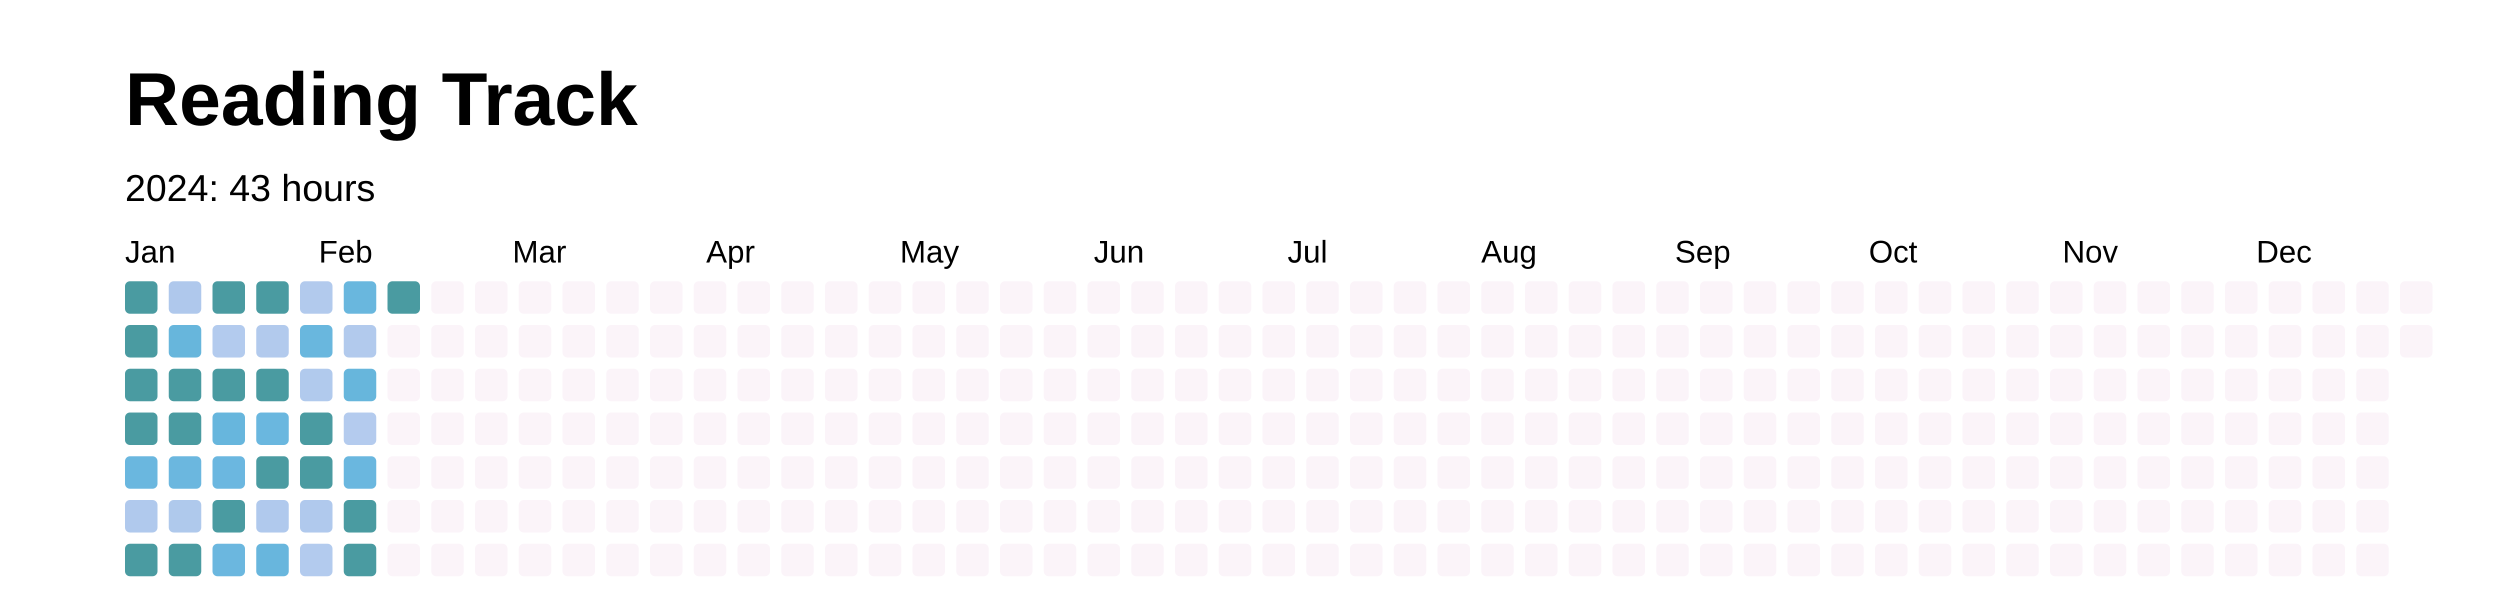
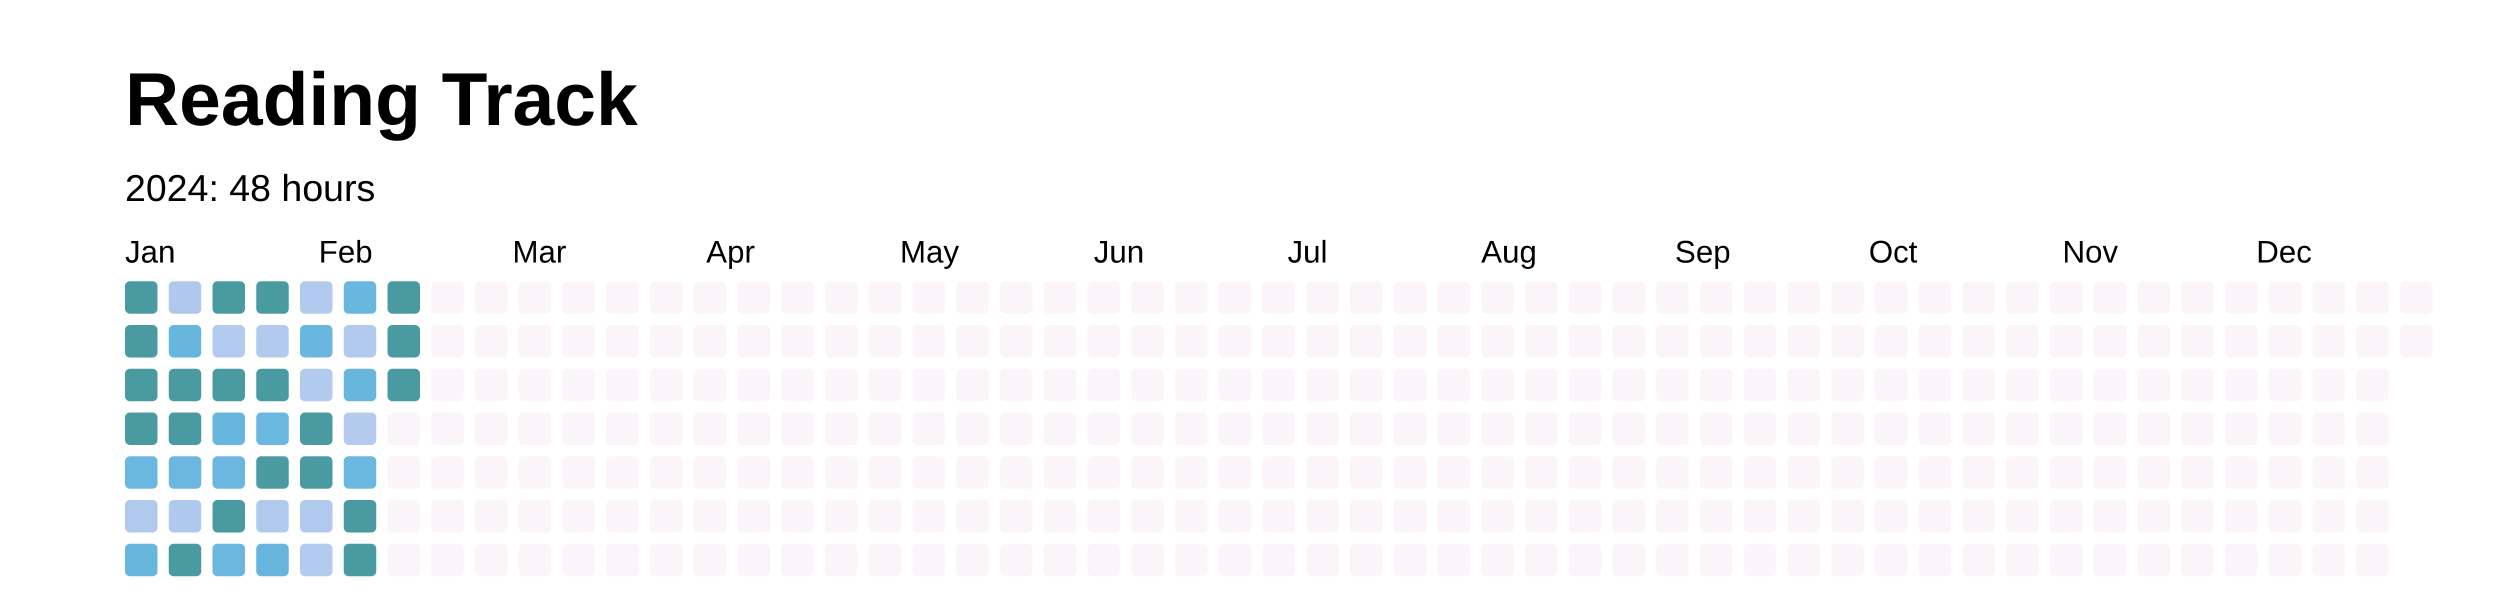
<svg xmlns="http://www.w3.org/2000/svg" baseProfile="full" height="48mm" version="1.1" viewBox="0,0,200,48" width="200mm">
  <defs />
  <rect fill="#FFFFFF" height="48" width="200" x="0" y="0" />
  <text fill="#000000" style="font-size:6px; font-family:Arial; font-weight:bold;" x="10" y="10">Reading Track</text>
-   <text dominant-baseline="hanging" fill="#000000" style="font-size:3.0px; font-family:Arial;" x="10" y="14">2024: 43 hours</text>
+   <text dominant-baseline="hanging" fill="#000000" style="font-size:3.0px; font-family:Arial;" x="10" y="14">2024: 48 hours</text>
  <text fill="#000000" style="font-size:2.5px; font-family:Arial" x="10.0" y="21.0">Jan</text>
  <text fill="#000000" style="font-size:2.5px; font-family:Arial" x="25.5" y="21.0">Feb</text>
  <text fill="#000000" style="font-size:2.5px; font-family:Arial" x="41.0" y="21.0">Mar</text>
  <text fill="#000000" style="font-size:2.5px; font-family:Arial" x="56.5" y="21.0">Apr</text>
  <text fill="#000000" style="font-size:2.5px; font-family:Arial" x="72.0" y="21.0">May</text>
  <text fill="#000000" style="font-size:2.5px; font-family:Arial" x="87.5" y="21.0">Jun</text>
  <text fill="#000000" style="font-size:2.5px; font-family:Arial" x="103.0" y="21.0">Jul</text>
  <text fill="#000000" style="font-size:2.5px; font-family:Arial" x="118.5" y="21.0">Aug</text>
  <text fill="#000000" style="font-size:2.5px; font-family:Arial" x="134.0" y="21.0">Sep</text>
  <text fill="#000000" style="font-size:2.5px; font-family:Arial" x="149.5" y="21.0">Oct</text>
  <text fill="#000000" style="font-size:2.5px; font-family:Arial" x="165.0" y="21.0">Nov</text>
  <text fill="#000000" style="font-size:2.5px; font-family:Arial" x="180.5" y="21.0">Dec</text>
  <rect fill="#4a9ba1" height="2.6" rx="0.4" ry="0.4" width="2.6" x="10.0" y="22.5" />
  <rect fill="#4a9ba1" height="2.6" rx="0.4" ry="0.4" width="2.6" x="10.0" y="26.0" />
  <rect fill="#4a9ba1" height="2.6" rx="0.4" ry="0.4" width="2.6" x="10.0" y="29.5" />
  <rect fill="#4a9ba1" height="2.6" rx="0.4" ry="0.4" width="2.6" x="10.0" y="33.0" />
  <rect fill="#6ab7df" height="2.6" rx="0.4" ry="0.4" width="2.6" x="10.0" y="36.5" />
  <rect fill="#b0c9ed" height="2.6" rx="0.4" ry="0.4" width="2.6" x="10.0" y="40.0" />
-   <rect fill="#4a9ba1" height="2.6" rx="0.4" ry="0.4" width="2.6" x="10.0" y="43.5" />
+   <rect fill="#67b6dc" height="2.6" rx="0.4" ry="0.4" width="2.6" x="10.0" y="43.5" />
  <rect fill="#afc8ec" height="2.6" rx="0.4" ry="0.4" width="2.6" x="13.5" y="22.5" />
  <rect fill="#67b6dc" height="2.6" rx="0.4" ry="0.4" width="2.6" x="13.5" y="26.0" />
  <rect fill="#4a9ba1" height="2.6" rx="0.4" ry="0.4" width="2.6" x="13.5" y="29.5" />
  <rect fill="#4a9ba1" height="2.6" rx="0.4" ry="0.4" width="2.6" x="13.5" y="33.0" />
  <rect fill="#6bb7df" height="2.6" rx="0.4" ry="0.4" width="2.6" x="13.5" y="36.5" />
  <rect fill="#afc9ec" height="2.6" rx="0.4" ry="0.4" width="2.6" x="13.5" y="40.0" />
  <rect fill="#4a9ba1" height="2.6" rx="0.4" ry="0.4" width="2.6" x="13.5" y="43.5" />
  <rect fill="#4a9ba1" height="2.6" rx="0.4" ry="0.4" width="2.6" x="17.0" y="22.5" />
  <rect fill="#b3cbee" height="2.6" rx="0.4" ry="0.4" width="2.6" x="17.0" y="26.0" />
  <rect fill="#4a9ba1" height="2.6" rx="0.4" ry="0.4" width="2.6" x="17.0" y="29.5" />
  <rect fill="#67b6dd" height="2.6" rx="0.4" ry="0.4" width="2.6" x="17.0" y="33.0" />
  <rect fill="#6bb7e0" height="2.6" rx="0.4" ry="0.4" width="2.6" x="17.0" y="36.5" />
  <rect fill="#4a9ba1" height="2.6" rx="0.4" ry="0.4" width="2.6" x="17.0" y="40.0" />
  <rect fill="#6bb7df" height="2.6" rx="0.4" ry="0.4" width="2.6" x="17.0" y="43.5" />
  <rect fill="#4a9ba1" height="2.6" rx="0.4" ry="0.4" width="2.6" x="20.5" y="22.5" />
  <rect fill="#b2caed" height="2.6" rx="0.4" ry="0.4" width="2.6" x="20.5" y="26.0" />
  <rect fill="#4a9ba1" height="2.6" rx="0.4" ry="0.4" width="2.6" x="20.5" y="29.5" />
  <rect fill="#6ab7df" height="2.6" rx="0.4" ry="0.4" width="2.6" x="20.5" y="33.0" />
  <rect fill="#4a9ba1" height="2.6" rx="0.4" ry="0.4" width="2.6" x="20.5" y="36.5" />
  <rect fill="#b0c9ed" height="2.6" rx="0.4" ry="0.4" width="2.6" x="20.5" y="40.0" />
  <rect fill="#68b6dd" height="2.6" rx="0.4" ry="0.4" width="2.6" x="20.5" y="43.5" />
  <rect fill="#b2caed" height="2.6" rx="0.4" ry="0.4" width="2.6" x="24.0" y="22.5" />
  <rect fill="#69b7de" height="2.6" rx="0.4" ry="0.4" width="2.6" x="24.0" y="26.0" />
  <rect fill="#b1caed" height="2.6" rx="0.4" ry="0.4" width="2.6" x="24.0" y="29.5" />
  <rect fill="#4a9ba1" height="2.6" rx="0.4" ry="0.4" width="2.6" x="24.0" y="33.0" />
  <rect fill="#4a9ba1" height="2.6" rx="0.4" ry="0.4" width="2.6" x="24.0" y="36.5" />
  <rect fill="#b0c9ed" height="2.6" rx="0.4" ry="0.4" width="2.6" x="24.0" y="40.0" />
  <rect fill="#b3cbee" height="2.6" rx="0.4" ry="0.4" width="2.6" x="24.0" y="43.5" />
  <rect fill="#69b7de" height="2.6" rx="0.4" ry="0.4" width="2.6" x="27.5" y="22.5" />
  <rect fill="#b2caed" height="2.6" rx="0.4" ry="0.4" width="2.6" x="27.5" y="26.0" />
  <rect fill="#67b6dc" height="2.6" rx="0.4" ry="0.4" width="2.6" x="27.5" y="29.5" />
  <rect fill="#b4cbee" height="2.6" rx="0.4" ry="0.4" width="2.6" x="27.5" y="33.0" />
  <rect fill="#6ab7df" height="2.6" rx="0.4" ry="0.4" width="2.6" x="27.5" y="36.5" />
  <rect fill="#4a9ba1" height="2.6" rx="0.4" ry="0.4" width="2.6" x="27.5" y="40.0" />
  <rect fill="#4a9ba1" height="2.6" rx="0.4" ry="0.4" width="2.6" x="27.5" y="43.5" />
  <rect fill="#4a9ba1" height="2.6" rx="0.4" ry="0.4" width="2.6" x="31.0" y="22.5" />
-   <rect fill="#FBF4F9" height="2.6" rx="0.4" ry="0.4" width="2.6" x="31.0" y="26.0" />
-   <rect fill="#FBF4F9" height="2.6" rx="0.4" ry="0.4" width="2.6" x="31.0" y="29.5" />
+   <rect fill="#4a9ba1" height="2.6" rx="0.4" ry="0.4" width="2.6" x="31.0" y="26.0" />
+   <rect fill="#4a9ba1" height="2.6" rx="0.4" ry="0.4" width="2.6" x="31.0" y="29.5" />
  <rect fill="#FBF4F9" height="2.6" rx="0.4" ry="0.4" width="2.6" x="31.0" y="33.0" />
  <rect fill="#FBF4F9" height="2.6" rx="0.4" ry="0.4" width="2.6" x="31.0" y="36.5" />
  <rect fill="#FBF4F9" height="2.6" rx="0.4" ry="0.4" width="2.6" x="31.0" y="40.0" />
  <rect fill="#FBF4F9" height="2.6" rx="0.4" ry="0.4" width="2.6" x="31.0" y="43.5" />
  <rect fill="#FBF4F9" height="2.6" rx="0.4" ry="0.4" width="2.6" x="34.5" y="22.5" />
  <rect fill="#FBF4F9" height="2.6" rx="0.4" ry="0.4" width="2.6" x="34.5" y="26.0" />
  <rect fill="#FBF4F9" height="2.6" rx="0.4" ry="0.4" width="2.6" x="34.5" y="29.5" />
  <rect fill="#FBF4F9" height="2.6" rx="0.4" ry="0.4" width="2.6" x="34.5" y="33.0" />
  <rect fill="#FBF4F9" height="2.6" rx="0.4" ry="0.4" width="2.6" x="34.5" y="36.5" />
  <rect fill="#FBF4F9" height="2.6" rx="0.4" ry="0.4" width="2.6" x="34.5" y="40.0" />
  <rect fill="#FBF4F9" height="2.6" rx="0.4" ry="0.4" width="2.6" x="34.5" y="43.5" />
  <rect fill="#FBF4F9" height="2.6" rx="0.4" ry="0.4" width="2.6" x="38.0" y="22.5" />
  <rect fill="#FBF4F9" height="2.6" rx="0.4" ry="0.4" width="2.6" x="38.0" y="26.0" />
  <rect fill="#FBF4F9" height="2.6" rx="0.4" ry="0.4" width="2.6" x="38.0" y="29.5" />
  <rect fill="#FBF4F9" height="2.6" rx="0.4" ry="0.4" width="2.6" x="38.0" y="33.0" />
  <rect fill="#FBF4F9" height="2.6" rx="0.4" ry="0.4" width="2.6" x="38.0" y="36.5" />
  <rect fill="#FBF4F9" height="2.6" rx="0.4" ry="0.4" width="2.6" x="38.0" y="40.0" />
  <rect fill="#FBF4F9" height="2.6" rx="0.4" ry="0.4" width="2.6" x="38.0" y="43.5" />
  <rect fill="#FBF4F9" height="2.6" rx="0.4" ry="0.4" width="2.6" x="41.5" y="22.5" />
  <rect fill="#FBF4F9" height="2.6" rx="0.4" ry="0.4" width="2.6" x="41.5" y="26.0" />
  <rect fill="#FBF4F9" height="2.6" rx="0.4" ry="0.4" width="2.6" x="41.5" y="29.5" />
  <rect fill="#FBF4F9" height="2.6" rx="0.4" ry="0.4" width="2.6" x="41.5" y="33.0" />
  <rect fill="#FBF4F9" height="2.6" rx="0.4" ry="0.4" width="2.6" x="41.5" y="36.5" />
  <rect fill="#FBF4F9" height="2.6" rx="0.4" ry="0.4" width="2.6" x="41.5" y="40.0" />
  <rect fill="#FBF4F9" height="2.6" rx="0.4" ry="0.4" width="2.6" x="41.5" y="43.5" />
  <rect fill="#FBF4F9" height="2.6" rx="0.4" ry="0.4" width="2.6" x="45.0" y="22.5" />
  <rect fill="#FBF4F9" height="2.6" rx="0.4" ry="0.4" width="2.6" x="45.0" y="26.0" />
  <rect fill="#FBF4F9" height="2.6" rx="0.4" ry="0.4" width="2.6" x="45.0" y="29.5" />
  <rect fill="#FBF4F9" height="2.6" rx="0.4" ry="0.4" width="2.6" x="45.0" y="33.0" />
  <rect fill="#FBF4F9" height="2.6" rx="0.4" ry="0.4" width="2.6" x="45.0" y="36.5" />
  <rect fill="#FBF4F9" height="2.6" rx="0.4" ry="0.4" width="2.6" x="45.0" y="40.0" />
  <rect fill="#FBF4F9" height="2.6" rx="0.4" ry="0.4" width="2.6" x="45.0" y="43.5" />
  <rect fill="#FBF4F9" height="2.6" rx="0.4" ry="0.4" width="2.6" x="48.5" y="22.5" />
  <rect fill="#FBF4F9" height="2.6" rx="0.4" ry="0.4" width="2.6" x="48.5" y="26.0" />
  <rect fill="#FBF4F9" height="2.6" rx="0.4" ry="0.4" width="2.6" x="48.5" y="29.5" />
  <rect fill="#FBF4F9" height="2.6" rx="0.4" ry="0.4" width="2.6" x="48.5" y="33.0" />
  <rect fill="#FBF4F9" height="2.6" rx="0.4" ry="0.4" width="2.6" x="48.5" y="36.5" />
  <rect fill="#FBF4F9" height="2.6" rx="0.4" ry="0.4" width="2.6" x="48.5" y="40.0" />
  <rect fill="#FBF4F9" height="2.6" rx="0.4" ry="0.4" width="2.6" x="48.5" y="43.5" />
  <rect fill="#FBF4F9" height="2.6" rx="0.4" ry="0.4" width="2.6" x="52.0" y="22.5" />
  <rect fill="#FBF4F9" height="2.6" rx="0.4" ry="0.4" width="2.6" x="52.0" y="26.0" />
  <rect fill="#FBF4F9" height="2.6" rx="0.4" ry="0.4" width="2.6" x="52.0" y="29.5" />
  <rect fill="#FBF4F9" height="2.6" rx="0.4" ry="0.4" width="2.6" x="52.0" y="33.0" />
  <rect fill="#FBF4F9" height="2.6" rx="0.4" ry="0.4" width="2.6" x="52.0" y="36.5" />
  <rect fill="#FBF4F9" height="2.6" rx="0.4" ry="0.4" width="2.6" x="52.0" y="40.0" />
  <rect fill="#FBF4F9" height="2.6" rx="0.4" ry="0.4" width="2.6" x="52.0" y="43.5" />
  <rect fill="#FBF4F9" height="2.6" rx="0.4" ry="0.4" width="2.6" x="55.5" y="22.5" />
  <rect fill="#FBF4F9" height="2.6" rx="0.4" ry="0.4" width="2.6" x="55.5" y="26.0" />
  <rect fill="#FBF4F9" height="2.6" rx="0.4" ry="0.4" width="2.6" x="55.5" y="29.5" />
  <rect fill="#FBF4F9" height="2.6" rx="0.4" ry="0.4" width="2.6" x="55.5" y="33.0" />
  <rect fill="#FBF4F9" height="2.6" rx="0.4" ry="0.4" width="2.6" x="55.5" y="36.5" />
  <rect fill="#FBF4F9" height="2.6" rx="0.4" ry="0.4" width="2.6" x="55.5" y="40.0" />
  <rect fill="#FBF4F9" height="2.6" rx="0.4" ry="0.4" width="2.6" x="55.5" y="43.5" />
  <rect fill="#FBF4F9" height="2.6" rx="0.4" ry="0.4" width="2.6" x="59.0" y="22.5" />
  <rect fill="#FBF4F9" height="2.6" rx="0.4" ry="0.4" width="2.6" x="59.0" y="26.0" />
  <rect fill="#FBF4F9" height="2.6" rx="0.4" ry="0.4" width="2.6" x="59.0" y="29.5" />
  <rect fill="#FBF4F9" height="2.6" rx="0.4" ry="0.4" width="2.6" x="59.0" y="33.0" />
  <rect fill="#FBF4F9" height="2.6" rx="0.4" ry="0.4" width="2.6" x="59.0" y="36.5" />
  <rect fill="#FBF4F9" height="2.6" rx="0.4" ry="0.4" width="2.6" x="59.0" y="40.0" />
  <rect fill="#FBF4F9" height="2.6" rx="0.4" ry="0.4" width="2.6" x="59.0" y="43.5" />
  <rect fill="#FBF4F9" height="2.6" rx="0.4" ry="0.4" width="2.6" x="62.5" y="22.5" />
  <rect fill="#FBF4F9" height="2.6" rx="0.4" ry="0.4" width="2.6" x="62.5" y="26.0" />
  <rect fill="#FBF4F9" height="2.6" rx="0.4" ry="0.4" width="2.6" x="62.5" y="29.5" />
  <rect fill="#FBF4F9" height="2.6" rx="0.4" ry="0.4" width="2.6" x="62.5" y="33.0" />
  <rect fill="#FBF4F9" height="2.6" rx="0.4" ry="0.4" width="2.6" x="62.5" y="36.5" />
  <rect fill="#FBF4F9" height="2.6" rx="0.4" ry="0.4" width="2.6" x="62.5" y="40.0" />
  <rect fill="#FBF4F9" height="2.6" rx="0.4" ry="0.4" width="2.6" x="62.5" y="43.5" />
  <rect fill="#FBF4F9" height="2.6" rx="0.4" ry="0.4" width="2.6" x="66.0" y="22.5" />
  <rect fill="#FBF4F9" height="2.6" rx="0.4" ry="0.4" width="2.6" x="66.0" y="26.0" />
  <rect fill="#FBF4F9" height="2.6" rx="0.4" ry="0.4" width="2.6" x="66.0" y="29.5" />
  <rect fill="#FBF4F9" height="2.6" rx="0.4" ry="0.4" width="2.6" x="66.0" y="33.0" />
  <rect fill="#FBF4F9" height="2.6" rx="0.4" ry="0.4" width="2.6" x="66.0" y="36.5" />
  <rect fill="#FBF4F9" height="2.6" rx="0.4" ry="0.4" width="2.6" x="66.0" y="40.0" />
  <rect fill="#FBF4F9" height="2.6" rx="0.4" ry="0.4" width="2.6" x="66.0" y="43.5" />
  <rect fill="#FBF4F9" height="2.6" rx="0.4" ry="0.4" width="2.6" x="69.5" y="22.5" />
  <rect fill="#FBF4F9" height="2.6" rx="0.4" ry="0.4" width="2.6" x="69.5" y="26.0" />
  <rect fill="#FBF4F9" height="2.6" rx="0.4" ry="0.4" width="2.6" x="69.5" y="29.5" />
  <rect fill="#FBF4F9" height="2.6" rx="0.4" ry="0.4" width="2.6" x="69.5" y="33.0" />
  <rect fill="#FBF4F9" height="2.6" rx="0.4" ry="0.4" width="2.6" x="69.5" y="36.5" />
  <rect fill="#FBF4F9" height="2.6" rx="0.4" ry="0.4" width="2.6" x="69.5" y="40.0" />
  <rect fill="#FBF4F9" height="2.6" rx="0.4" ry="0.4" width="2.6" x="69.5" y="43.5" />
  <rect fill="#FBF4F9" height="2.6" rx="0.4" ry="0.4" width="2.6" x="73.0" y="22.5" />
  <rect fill="#FBF4F9" height="2.6" rx="0.4" ry="0.4" width="2.6" x="73.0" y="26.0" />
  <rect fill="#FBF4F9" height="2.6" rx="0.4" ry="0.4" width="2.6" x="73.0" y="29.5" />
  <rect fill="#FBF4F9" height="2.6" rx="0.4" ry="0.4" width="2.6" x="73.0" y="33.0" />
  <rect fill="#FBF4F9" height="2.6" rx="0.4" ry="0.4" width="2.6" x="73.0" y="36.5" />
  <rect fill="#FBF4F9" height="2.6" rx="0.4" ry="0.4" width="2.6" x="73.0" y="40.0" />
  <rect fill="#FBF4F9" height="2.6" rx="0.4" ry="0.4" width="2.6" x="73.0" y="43.5" />
  <rect fill="#FBF4F9" height="2.6" rx="0.4" ry="0.4" width="2.6" x="76.5" y="22.5" />
  <rect fill="#FBF4F9" height="2.6" rx="0.4" ry="0.4" width="2.6" x="76.5" y="26.0" />
  <rect fill="#FBF4F9" height="2.6" rx="0.4" ry="0.4" width="2.6" x="76.5" y="29.5" />
  <rect fill="#FBF4F9" height="2.6" rx="0.4" ry="0.4" width="2.6" x="76.5" y="33.0" />
  <rect fill="#FBF4F9" height="2.6" rx="0.4" ry="0.4" width="2.6" x="76.5" y="36.5" />
  <rect fill="#FBF4F9" height="2.6" rx="0.4" ry="0.4" width="2.6" x="76.5" y="40.0" />
  <rect fill="#FBF4F9" height="2.6" rx="0.4" ry="0.4" width="2.6" x="76.5" y="43.5" />
  <rect fill="#FBF4F9" height="2.6" rx="0.4" ry="0.4" width="2.6" x="80.0" y="22.5" />
  <rect fill="#FBF4F9" height="2.6" rx="0.4" ry="0.4" width="2.6" x="80.0" y="26.0" />
  <rect fill="#FBF4F9" height="2.6" rx="0.4" ry="0.4" width="2.6" x="80.0" y="29.5" />
  <rect fill="#FBF4F9" height="2.6" rx="0.4" ry="0.4" width="2.6" x="80.0" y="33.0" />
  <rect fill="#FBF4F9" height="2.6" rx="0.4" ry="0.4" width="2.6" x="80.0" y="36.5" />
  <rect fill="#FBF4F9" height="2.6" rx="0.4" ry="0.4" width="2.6" x="80.0" y="40.0" />
  <rect fill="#FBF4F9" height="2.6" rx="0.4" ry="0.4" width="2.6" x="80.0" y="43.5" />
  <rect fill="#FBF4F9" height="2.6" rx="0.4" ry="0.4" width="2.6" x="83.5" y="22.5" />
  <rect fill="#FBF4F9" height="2.6" rx="0.4" ry="0.4" width="2.6" x="83.5" y="26.0" />
  <rect fill="#FBF4F9" height="2.6" rx="0.4" ry="0.4" width="2.6" x="83.5" y="29.5" />
  <rect fill="#FBF4F9" height="2.6" rx="0.4" ry="0.4" width="2.6" x="83.5" y="33.0" />
  <rect fill="#FBF4F9" height="2.6" rx="0.4" ry="0.4" width="2.6" x="83.5" y="36.5" />
  <rect fill="#FBF4F9" height="2.6" rx="0.4" ry="0.4" width="2.6" x="83.5" y="40.0" />
  <rect fill="#FBF4F9" height="2.6" rx="0.4" ry="0.4" width="2.6" x="83.5" y="43.5" />
  <rect fill="#FBF4F9" height="2.6" rx="0.4" ry="0.4" width="2.6" x="87.0" y="22.5" />
  <rect fill="#FBF4F9" height="2.6" rx="0.4" ry="0.4" width="2.6" x="87.0" y="26.0" />
  <rect fill="#FBF4F9" height="2.6" rx="0.4" ry="0.4" width="2.6" x="87.0" y="29.5" />
  <rect fill="#FBF4F9" height="2.6" rx="0.4" ry="0.4" width="2.6" x="87.0" y="33.0" />
  <rect fill="#FBF4F9" height="2.6" rx="0.4" ry="0.4" width="2.6" x="87.0" y="36.5" />
  <rect fill="#FBF4F9" height="2.6" rx="0.4" ry="0.4" width="2.6" x="87.0" y="40.0" />
  <rect fill="#FBF4F9" height="2.6" rx="0.4" ry="0.4" width="2.6" x="87.0" y="43.5" />
  <rect fill="#FBF4F9" height="2.6" rx="0.4" ry="0.4" width="2.6" x="90.5" y="22.5" />
  <rect fill="#FBF4F9" height="2.6" rx="0.4" ry="0.4" width="2.6" x="90.5" y="26.0" />
  <rect fill="#FBF4F9" height="2.6" rx="0.4" ry="0.4" width="2.6" x="90.5" y="29.5" />
  <rect fill="#FBF4F9" height="2.6" rx="0.4" ry="0.4" width="2.6" x="90.5" y="33.0" />
  <rect fill="#FBF4F9" height="2.6" rx="0.4" ry="0.4" width="2.6" x="90.5" y="36.5" />
  <rect fill="#FBF4F9" height="2.6" rx="0.4" ry="0.4" width="2.6" x="90.5" y="40.0" />
  <rect fill="#FBF4F9" height="2.6" rx="0.4" ry="0.4" width="2.6" x="90.5" y="43.5" />
  <rect fill="#FBF4F9" height="2.6" rx="0.4" ry="0.4" width="2.6" x="94.0" y="22.5" />
  <rect fill="#FBF4F9" height="2.6" rx="0.4" ry="0.4" width="2.6" x="94.0" y="26.0" />
  <rect fill="#FBF4F9" height="2.6" rx="0.4" ry="0.4" width="2.6" x="94.0" y="29.5" />
  <rect fill="#FBF4F9" height="2.6" rx="0.4" ry="0.4" width="2.6" x="94.0" y="33.0" />
  <rect fill="#FBF4F9" height="2.6" rx="0.4" ry="0.4" width="2.6" x="94.0" y="36.5" />
  <rect fill="#FBF4F9" height="2.6" rx="0.4" ry="0.4" width="2.6" x="94.0" y="40.0" />
  <rect fill="#FBF4F9" height="2.6" rx="0.4" ry="0.4" width="2.6" x="94.0" y="43.5" />
  <rect fill="#FBF4F9" height="2.6" rx="0.4" ry="0.4" width="2.6" x="97.5" y="22.5" />
  <rect fill="#FBF4F9" height="2.6" rx="0.4" ry="0.4" width="2.6" x="97.5" y="26.0" />
  <rect fill="#FBF4F9" height="2.6" rx="0.4" ry="0.4" width="2.6" x="97.5" y="29.5" />
  <rect fill="#FBF4F9" height="2.6" rx="0.4" ry="0.4" width="2.6" x="97.5" y="33.0" />
  <rect fill="#FBF4F9" height="2.6" rx="0.4" ry="0.4" width="2.6" x="97.5" y="36.5" />
  <rect fill="#FBF4F9" height="2.6" rx="0.4" ry="0.4" width="2.6" x="97.5" y="40.0" />
  <rect fill="#FBF4F9" height="2.6" rx="0.4" ry="0.4" width="2.6" x="97.5" y="43.5" />
  <rect fill="#FBF4F9" height="2.6" rx="0.4" ry="0.4" width="2.6" x="101.0" y="22.5" />
  <rect fill="#FBF4F9" height="2.6" rx="0.4" ry="0.4" width="2.6" x="101.0" y="26.0" />
  <rect fill="#FBF4F9" height="2.6" rx="0.4" ry="0.4" width="2.6" x="101.0" y="29.5" />
  <rect fill="#FBF4F9" height="2.6" rx="0.4" ry="0.4" width="2.6" x="101.0" y="33.0" />
  <rect fill="#FBF4F9" height="2.6" rx="0.4" ry="0.4" width="2.6" x="101.0" y="36.5" />
  <rect fill="#FBF4F9" height="2.6" rx="0.4" ry="0.4" width="2.6" x="101.0" y="40.0" />
  <rect fill="#FBF4F9" height="2.6" rx="0.4" ry="0.4" width="2.6" x="101.0" y="43.5" />
  <rect fill="#FBF4F9" height="2.6" rx="0.4" ry="0.4" width="2.6" x="104.5" y="22.5" />
  <rect fill="#FBF4F9" height="2.6" rx="0.4" ry="0.4" width="2.6" x="104.5" y="26.0" />
  <rect fill="#FBF4F9" height="2.6" rx="0.4" ry="0.4" width="2.6" x="104.5" y="29.5" />
  <rect fill="#FBF4F9" height="2.6" rx="0.4" ry="0.4" width="2.6" x="104.5" y="33.0" />
  <rect fill="#FBF4F9" height="2.6" rx="0.4" ry="0.4" width="2.6" x="104.5" y="36.5" />
  <rect fill="#FBF4F9" height="2.6" rx="0.4" ry="0.4" width="2.6" x="104.5" y="40.0" />
  <rect fill="#FBF4F9" height="2.6" rx="0.4" ry="0.4" width="2.6" x="104.5" y="43.5" />
  <rect fill="#FBF4F9" height="2.6" rx="0.4" ry="0.4" width="2.6" x="108.0" y="22.5" />
  <rect fill="#FBF4F9" height="2.6" rx="0.4" ry="0.4" width="2.6" x="108.0" y="26.0" />
  <rect fill="#FBF4F9" height="2.6" rx="0.4" ry="0.4" width="2.6" x="108.0" y="29.5" />
  <rect fill="#FBF4F9" height="2.6" rx="0.4" ry="0.4" width="2.6" x="108.0" y="33.0" />
  <rect fill="#FBF4F9" height="2.6" rx="0.4" ry="0.4" width="2.6" x="108.0" y="36.5" />
  <rect fill="#FBF4F9" height="2.6" rx="0.4" ry="0.4" width="2.6" x="108.0" y="40.0" />
  <rect fill="#FBF4F9" height="2.6" rx="0.4" ry="0.4" width="2.6" x="108.0" y="43.5" />
  <rect fill="#FBF4F9" height="2.6" rx="0.4" ry="0.4" width="2.6" x="111.5" y="22.5" />
  <rect fill="#FBF4F9" height="2.6" rx="0.4" ry="0.4" width="2.6" x="111.5" y="26.0" />
  <rect fill="#FBF4F9" height="2.6" rx="0.4" ry="0.4" width="2.6" x="111.5" y="29.5" />
  <rect fill="#FBF4F9" height="2.6" rx="0.4" ry="0.4" width="2.6" x="111.5" y="33.0" />
  <rect fill="#FBF4F9" height="2.6" rx="0.4" ry="0.4" width="2.6" x="111.5" y="36.5" />
  <rect fill="#FBF4F9" height="2.6" rx="0.4" ry="0.4" width="2.6" x="111.5" y="40.0" />
  <rect fill="#FBF4F9" height="2.6" rx="0.4" ry="0.4" width="2.6" x="111.5" y="43.5" />
  <rect fill="#FBF4F9" height="2.6" rx="0.4" ry="0.4" width="2.6" x="115.0" y="22.5" />
  <rect fill="#FBF4F9" height="2.6" rx="0.4" ry="0.4" width="2.6" x="115.0" y="26.0" />
  <rect fill="#FBF4F9" height="2.6" rx="0.4" ry="0.4" width="2.6" x="115.0" y="29.5" />
  <rect fill="#FBF4F9" height="2.6" rx="0.4" ry="0.4" width="2.6" x="115.0" y="33.0" />
  <rect fill="#FBF4F9" height="2.6" rx="0.4" ry="0.4" width="2.6" x="115.0" y="36.5" />
  <rect fill="#FBF4F9" height="2.6" rx="0.4" ry="0.4" width="2.6" x="115.0" y="40.0" />
  <rect fill="#FBF4F9" height="2.6" rx="0.4" ry="0.4" width="2.6" x="115.0" y="43.5" />
  <rect fill="#FBF4F9" height="2.6" rx="0.4" ry="0.4" width="2.6" x="118.5" y="22.5" />
  <rect fill="#FBF4F9" height="2.6" rx="0.4" ry="0.4" width="2.6" x="118.5" y="26.0" />
  <rect fill="#FBF4F9" height="2.6" rx="0.4" ry="0.4" width="2.6" x="118.5" y="29.5" />
  <rect fill="#FBF4F9" height="2.6" rx="0.4" ry="0.4" width="2.6" x="118.5" y="33.0" />
  <rect fill="#FBF4F9" height="2.6" rx="0.4" ry="0.4" width="2.6" x="118.5" y="36.5" />
  <rect fill="#FBF4F9" height="2.6" rx="0.4" ry="0.4" width="2.6" x="118.5" y="40.0" />
  <rect fill="#FBF4F9" height="2.6" rx="0.4" ry="0.4" width="2.6" x="118.5" y="43.5" />
  <rect fill="#FBF4F9" height="2.6" rx="0.4" ry="0.4" width="2.6" x="122.0" y="22.5" />
  <rect fill="#FBF4F9" height="2.6" rx="0.4" ry="0.4" width="2.6" x="122.0" y="26.0" />
  <rect fill="#FBF4F9" height="2.6" rx="0.4" ry="0.4" width="2.6" x="122.0" y="29.5" />
  <rect fill="#FBF4F9" height="2.6" rx="0.4" ry="0.4" width="2.6" x="122.0" y="33.0" />
  <rect fill="#FBF4F9" height="2.6" rx="0.4" ry="0.4" width="2.6" x="122.0" y="36.5" />
  <rect fill="#FBF4F9" height="2.6" rx="0.4" ry="0.4" width="2.6" x="122.0" y="40.0" />
  <rect fill="#FBF4F9" height="2.6" rx="0.4" ry="0.4" width="2.6" x="122.0" y="43.5" />
  <rect fill="#FBF4F9" height="2.6" rx="0.4" ry="0.4" width="2.6" x="125.5" y="22.5" />
  <rect fill="#FBF4F9" height="2.6" rx="0.4" ry="0.4" width="2.6" x="125.5" y="26.0" />
  <rect fill="#FBF4F9" height="2.6" rx="0.4" ry="0.4" width="2.6" x="125.5" y="29.5" />
  <rect fill="#FBF4F9" height="2.6" rx="0.4" ry="0.4" width="2.6" x="125.5" y="33.0" />
  <rect fill="#FBF4F9" height="2.6" rx="0.4" ry="0.4" width="2.6" x="125.5" y="36.5" />
  <rect fill="#FBF4F9" height="2.6" rx="0.4" ry="0.4" width="2.6" x="125.5" y="40.0" />
  <rect fill="#FBF4F9" height="2.6" rx="0.4" ry="0.4" width="2.6" x="125.5" y="43.5" />
  <rect fill="#FBF4F9" height="2.6" rx="0.4" ry="0.4" width="2.6" x="129.0" y="22.5" />
  <rect fill="#FBF4F9" height="2.6" rx="0.4" ry="0.4" width="2.6" x="129.0" y="26.0" />
  <rect fill="#FBF4F9" height="2.6" rx="0.4" ry="0.4" width="2.6" x="129.0" y="29.5" />
  <rect fill="#FBF4F9" height="2.6" rx="0.4" ry="0.4" width="2.6" x="129.0" y="33.0" />
  <rect fill="#FBF4F9" height="2.6" rx="0.4" ry="0.4" width="2.6" x="129.0" y="36.5" />
  <rect fill="#FBF4F9" height="2.6" rx="0.4" ry="0.4" width="2.6" x="129.0" y="40.0" />
  <rect fill="#FBF4F9" height="2.6" rx="0.4" ry="0.4" width="2.6" x="129.0" y="43.5" />
  <rect fill="#FBF4F9" height="2.6" rx="0.4" ry="0.4" width="2.6" x="132.5" y="22.5" />
  <rect fill="#FBF4F9" height="2.6" rx="0.4" ry="0.4" width="2.6" x="132.5" y="26.0" />
  <rect fill="#FBF4F9" height="2.6" rx="0.4" ry="0.4" width="2.6" x="132.5" y="29.5" />
  <rect fill="#FBF4F9" height="2.6" rx="0.4" ry="0.4" width="2.6" x="132.5" y="33.0" />
  <rect fill="#FBF4F9" height="2.6" rx="0.4" ry="0.4" width="2.6" x="132.5" y="36.5" />
  <rect fill="#FBF4F9" height="2.6" rx="0.4" ry="0.4" width="2.6" x="132.5" y="40.0" />
  <rect fill="#FBF4F9" height="2.6" rx="0.4" ry="0.4" width="2.6" x="132.5" y="43.5" />
  <rect fill="#FBF4F9" height="2.6" rx="0.4" ry="0.4" width="2.6" x="136.0" y="22.5" />
  <rect fill="#FBF4F9" height="2.6" rx="0.4" ry="0.4" width="2.6" x="136.0" y="26.0" />
  <rect fill="#FBF4F9" height="2.6" rx="0.4" ry="0.4" width="2.6" x="136.0" y="29.5" />
  <rect fill="#FBF4F9" height="2.6" rx="0.4" ry="0.4" width="2.6" x="136.0" y="33.0" />
  <rect fill="#FBF4F9" height="2.6" rx="0.4" ry="0.4" width="2.6" x="136.0" y="36.5" />
  <rect fill="#FBF4F9" height="2.6" rx="0.4" ry="0.4" width="2.6" x="136.0" y="40.0" />
  <rect fill="#FBF4F9" height="2.6" rx="0.4" ry="0.4" width="2.6" x="136.0" y="43.5" />
  <rect fill="#FBF4F9" height="2.6" rx="0.4" ry="0.4" width="2.6" x="139.5" y="22.5" />
  <rect fill="#FBF4F9" height="2.6" rx="0.4" ry="0.4" width="2.6" x="139.5" y="26.0" />
  <rect fill="#FBF4F9" height="2.6" rx="0.4" ry="0.4" width="2.6" x="139.5" y="29.5" />
  <rect fill="#FBF4F9" height="2.6" rx="0.4" ry="0.4" width="2.6" x="139.5" y="33.0" />
  <rect fill="#FBF4F9" height="2.6" rx="0.4" ry="0.4" width="2.6" x="139.5" y="36.5" />
  <rect fill="#FBF4F9" height="2.6" rx="0.4" ry="0.4" width="2.6" x="139.5" y="40.0" />
  <rect fill="#FBF4F9" height="2.6" rx="0.4" ry="0.4" width="2.6" x="139.5" y="43.5" />
  <rect fill="#FBF4F9" height="2.6" rx="0.4" ry="0.4" width="2.6" x="143.0" y="22.5" />
  <rect fill="#FBF4F9" height="2.6" rx="0.4" ry="0.4" width="2.6" x="143.0" y="26.0" />
  <rect fill="#FBF4F9" height="2.6" rx="0.4" ry="0.4" width="2.6" x="143.0" y="29.5" />
  <rect fill="#FBF4F9" height="2.6" rx="0.4" ry="0.4" width="2.6" x="143.0" y="33.0" />
  <rect fill="#FBF4F9" height="2.6" rx="0.4" ry="0.4" width="2.6" x="143.0" y="36.5" />
  <rect fill="#FBF4F9" height="2.6" rx="0.4" ry="0.4" width="2.6" x="143.0" y="40.0" />
  <rect fill="#FBF4F9" height="2.6" rx="0.4" ry="0.4" width="2.6" x="143.0" y="43.5" />
  <rect fill="#FBF4F9" height="2.6" rx="0.4" ry="0.4" width="2.6" x="146.5" y="22.5" />
  <rect fill="#FBF4F9" height="2.6" rx="0.4" ry="0.4" width="2.6" x="146.5" y="26.0" />
  <rect fill="#FBF4F9" height="2.6" rx="0.4" ry="0.4" width="2.6" x="146.5" y="29.5" />
  <rect fill="#FBF4F9" height="2.6" rx="0.4" ry="0.4" width="2.6" x="146.5" y="33.0" />
  <rect fill="#FBF4F9" height="2.6" rx="0.4" ry="0.4" width="2.6" x="146.5" y="36.5" />
  <rect fill="#FBF4F9" height="2.6" rx="0.4" ry="0.4" width="2.6" x="146.5" y="40.0" />
  <rect fill="#FBF4F9" height="2.6" rx="0.4" ry="0.4" width="2.6" x="146.5" y="43.5" />
  <rect fill="#FBF4F9" height="2.6" rx="0.4" ry="0.4" width="2.6" x="150.0" y="22.5" />
  <rect fill="#FBF4F9" height="2.6" rx="0.4" ry="0.4" width="2.6" x="150.0" y="26.0" />
  <rect fill="#FBF4F9" height="2.6" rx="0.4" ry="0.4" width="2.6" x="150.0" y="29.5" />
  <rect fill="#FBF4F9" height="2.6" rx="0.4" ry="0.4" width="2.6" x="150.0" y="33.0" />
  <rect fill="#FBF4F9" height="2.6" rx="0.4" ry="0.4" width="2.6" x="150.0" y="36.5" />
  <rect fill="#FBF4F9" height="2.6" rx="0.4" ry="0.4" width="2.6" x="150.0" y="40.0" />
  <rect fill="#FBF4F9" height="2.6" rx="0.4" ry="0.4" width="2.6" x="150.0" y="43.5" />
  <rect fill="#FBF4F9" height="2.6" rx="0.4" ry="0.4" width="2.6" x="153.5" y="22.5" />
  <rect fill="#FBF4F9" height="2.6" rx="0.4" ry="0.4" width="2.6" x="153.5" y="26.0" />
  <rect fill="#FBF4F9" height="2.6" rx="0.4" ry="0.4" width="2.6" x="153.5" y="29.5" />
  <rect fill="#FBF4F9" height="2.6" rx="0.4" ry="0.4" width="2.6" x="153.5" y="33.0" />
  <rect fill="#FBF4F9" height="2.6" rx="0.4" ry="0.4" width="2.6" x="153.5" y="36.5" />
  <rect fill="#FBF4F9" height="2.6" rx="0.4" ry="0.4" width="2.6" x="153.5" y="40.0" />
  <rect fill="#FBF4F9" height="2.6" rx="0.4" ry="0.4" width="2.6" x="153.5" y="43.5" />
  <rect fill="#FBF4F9" height="2.6" rx="0.4" ry="0.4" width="2.6" x="157.0" y="22.5" />
  <rect fill="#FBF4F9" height="2.6" rx="0.4" ry="0.4" width="2.6" x="157.0" y="26.0" />
  <rect fill="#FBF4F9" height="2.6" rx="0.4" ry="0.4" width="2.6" x="157.0" y="29.5" />
  <rect fill="#FBF4F9" height="2.6" rx="0.4" ry="0.4" width="2.6" x="157.0" y="33.0" />
  <rect fill="#FBF4F9" height="2.6" rx="0.4" ry="0.4" width="2.6" x="157.0" y="36.5" />
  <rect fill="#FBF4F9" height="2.6" rx="0.4" ry="0.4" width="2.6" x="157.0" y="40.0" />
  <rect fill="#FBF4F9" height="2.6" rx="0.4" ry="0.4" width="2.6" x="157.0" y="43.5" />
  <rect fill="#FBF4F9" height="2.6" rx="0.4" ry="0.4" width="2.6" x="160.5" y="22.5" />
  <rect fill="#FBF4F9" height="2.6" rx="0.4" ry="0.4" width="2.6" x="160.5" y="26.0" />
  <rect fill="#FBF4F9" height="2.6" rx="0.4" ry="0.4" width="2.6" x="160.5" y="29.5" />
  <rect fill="#FBF4F9" height="2.6" rx="0.4" ry="0.4" width="2.6" x="160.5" y="33.0" />
  <rect fill="#FBF4F9" height="2.6" rx="0.4" ry="0.4" width="2.6" x="160.5" y="36.5" />
  <rect fill="#FBF4F9" height="2.6" rx="0.4" ry="0.4" width="2.6" x="160.5" y="40.0" />
  <rect fill="#FBF4F9" height="2.6" rx="0.4" ry="0.4" width="2.6" x="160.5" y="43.5" />
  <rect fill="#FBF4F9" height="2.6" rx="0.4" ry="0.4" width="2.6" x="164.0" y="22.5" />
  <rect fill="#FBF4F9" height="2.6" rx="0.4" ry="0.4" width="2.6" x="164.0" y="26.0" />
  <rect fill="#FBF4F9" height="2.6" rx="0.4" ry="0.4" width="2.6" x="164.0" y="29.5" />
  <rect fill="#FBF4F9" height="2.6" rx="0.4" ry="0.4" width="2.6" x="164.0" y="33.0" />
  <rect fill="#FBF4F9" height="2.6" rx="0.4" ry="0.4" width="2.6" x="164.0" y="36.5" />
  <rect fill="#FBF4F9" height="2.6" rx="0.4" ry="0.4" width="2.6" x="164.0" y="40.0" />
  <rect fill="#FBF4F9" height="2.6" rx="0.4" ry="0.4" width="2.6" x="164.0" y="43.5" />
  <rect fill="#FBF4F9" height="2.6" rx="0.4" ry="0.4" width="2.6" x="167.5" y="22.5" />
  <rect fill="#FBF4F9" height="2.6" rx="0.4" ry="0.4" width="2.6" x="167.5" y="26.0" />
  <rect fill="#FBF4F9" height="2.6" rx="0.4" ry="0.4" width="2.6" x="167.5" y="29.5" />
  <rect fill="#FBF4F9" height="2.6" rx="0.4" ry="0.4" width="2.6" x="167.5" y="33.0" />
  <rect fill="#FBF4F9" height="2.6" rx="0.4" ry="0.4" width="2.6" x="167.5" y="36.5" />
  <rect fill="#FBF4F9" height="2.6" rx="0.4" ry="0.4" width="2.6" x="167.5" y="40.0" />
  <rect fill="#FBF4F9" height="2.6" rx="0.4" ry="0.4" width="2.6" x="167.5" y="43.5" />
  <rect fill="#FBF4F9" height="2.6" rx="0.4" ry="0.4" width="2.6" x="171.0" y="22.5" />
  <rect fill="#FBF4F9" height="2.6" rx="0.4" ry="0.4" width="2.6" x="171.0" y="26.0" />
  <rect fill="#FBF4F9" height="2.6" rx="0.4" ry="0.4" width="2.6" x="171.0" y="29.5" />
  <rect fill="#FBF4F9" height="2.6" rx="0.4" ry="0.4" width="2.6" x="171.0" y="33.0" />
  <rect fill="#FBF4F9" height="2.6" rx="0.4" ry="0.4" width="2.6" x="171.0" y="36.5" />
  <rect fill="#FBF4F9" height="2.6" rx="0.4" ry="0.4" width="2.6" x="171.0" y="40.0" />
  <rect fill="#FBF4F9" height="2.6" rx="0.4" ry="0.4" width="2.6" x="171.0" y="43.5" />
  <rect fill="#FBF4F9" height="2.6" rx="0.4" ry="0.4" width="2.6" x="174.5" y="22.5" />
  <rect fill="#FBF4F9" height="2.6" rx="0.4" ry="0.4" width="2.6" x="174.5" y="26.0" />
  <rect fill="#FBF4F9" height="2.6" rx="0.4" ry="0.4" width="2.6" x="174.5" y="29.5" />
  <rect fill="#FBF4F9" height="2.6" rx="0.4" ry="0.4" width="2.6" x="174.5" y="33.0" />
  <rect fill="#FBF4F9" height="2.6" rx="0.4" ry="0.4" width="2.6" x="174.5" y="36.5" />
  <rect fill="#FBF4F9" height="2.6" rx="0.4" ry="0.4" width="2.6" x="174.5" y="40.0" />
  <rect fill="#FBF4F9" height="2.6" rx="0.4" ry="0.4" width="2.6" x="174.5" y="43.5" />
  <rect fill="#FBF4F9" height="2.6" rx="0.4" ry="0.4" width="2.6" x="178.0" y="22.5" />
  <rect fill="#FBF4F9" height="2.6" rx="0.4" ry="0.4" width="2.6" x="178.0" y="26.0" />
  <rect fill="#FBF4F9" height="2.6" rx="0.4" ry="0.4" width="2.6" x="178.0" y="29.5" />
  <rect fill="#FBF4F9" height="2.6" rx="0.4" ry="0.4" width="2.6" x="178.0" y="33.0" />
  <rect fill="#FBF4F9" height="2.6" rx="0.4" ry="0.4" width="2.6" x="178.0" y="36.5" />
  <rect fill="#FBF4F9" height="2.6" rx="0.4" ry="0.4" width="2.6" x="178.0" y="40.0" />
  <rect fill="#FBF4F9" height="2.6" rx="0.4" ry="0.4" width="2.6" x="178.0" y="43.5" />
  <rect fill="#FBF4F9" height="2.6" rx="0.4" ry="0.4" width="2.6" x="181.5" y="22.5" />
  <rect fill="#FBF4F9" height="2.6" rx="0.4" ry="0.4" width="2.6" x="181.5" y="26.0" />
  <rect fill="#FBF4F9" height="2.6" rx="0.4" ry="0.4" width="2.6" x="181.5" y="29.5" />
  <rect fill="#FBF4F9" height="2.6" rx="0.4" ry="0.4" width="2.6" x="181.5" y="33.0" />
  <rect fill="#FBF4F9" height="2.6" rx="0.4" ry="0.4" width="2.6" x="181.5" y="36.5" />
  <rect fill="#FBF4F9" height="2.6" rx="0.4" ry="0.4" width="2.6" x="181.5" y="40.0" />
  <rect fill="#FBF4F9" height="2.6" rx="0.4" ry="0.4" width="2.6" x="181.5" y="43.5" />
  <rect fill="#FBF4F9" height="2.6" rx="0.4" ry="0.4" width="2.6" x="185.0" y="22.5" />
  <rect fill="#FBF4F9" height="2.6" rx="0.4" ry="0.4" width="2.6" x="185.0" y="26.0" />
  <rect fill="#FBF4F9" height="2.6" rx="0.4" ry="0.4" width="2.6" x="185.0" y="29.5" />
  <rect fill="#FBF4F9" height="2.6" rx="0.4" ry="0.4" width="2.6" x="185.0" y="33.0" />
  <rect fill="#FBF4F9" height="2.6" rx="0.4" ry="0.4" width="2.6" x="185.0" y="36.5" />
  <rect fill="#FBF4F9" height="2.6" rx="0.4" ry="0.4" width="2.6" x="185.0" y="40.0" />
  <rect fill="#FBF4F9" height="2.6" rx="0.4" ry="0.4" width="2.6" x="185.0" y="43.5" />
  <rect fill="#FBF4F9" height="2.6" rx="0.4" ry="0.4" width="2.6" x="188.5" y="22.5" />
  <rect fill="#FBF4F9" height="2.6" rx="0.4" ry="0.4" width="2.6" x="188.5" y="26.0" />
  <rect fill="#FBF4F9" height="2.6" rx="0.4" ry="0.4" width="2.6" x="188.5" y="29.5" />
  <rect fill="#FBF4F9" height="2.6" rx="0.4" ry="0.4" width="2.6" x="188.5" y="33.0" />
  <rect fill="#FBF4F9" height="2.6" rx="0.4" ry="0.4" width="2.6" x="188.5" y="36.5" />
  <rect fill="#FBF4F9" height="2.6" rx="0.4" ry="0.4" width="2.6" x="188.5" y="40.0" />
  <rect fill="#FBF4F9" height="2.6" rx="0.4" ry="0.4" width="2.6" x="188.5" y="43.5" />
  <rect fill="#FBF4F9" height="2.6" rx="0.4" ry="0.4" width="2.6" x="192.0" y="22.5" />
  <rect fill="#FBF4F9" height="2.6" rx="0.4" ry="0.4" width="2.6" x="192.0" y="26.0" />
</svg>
